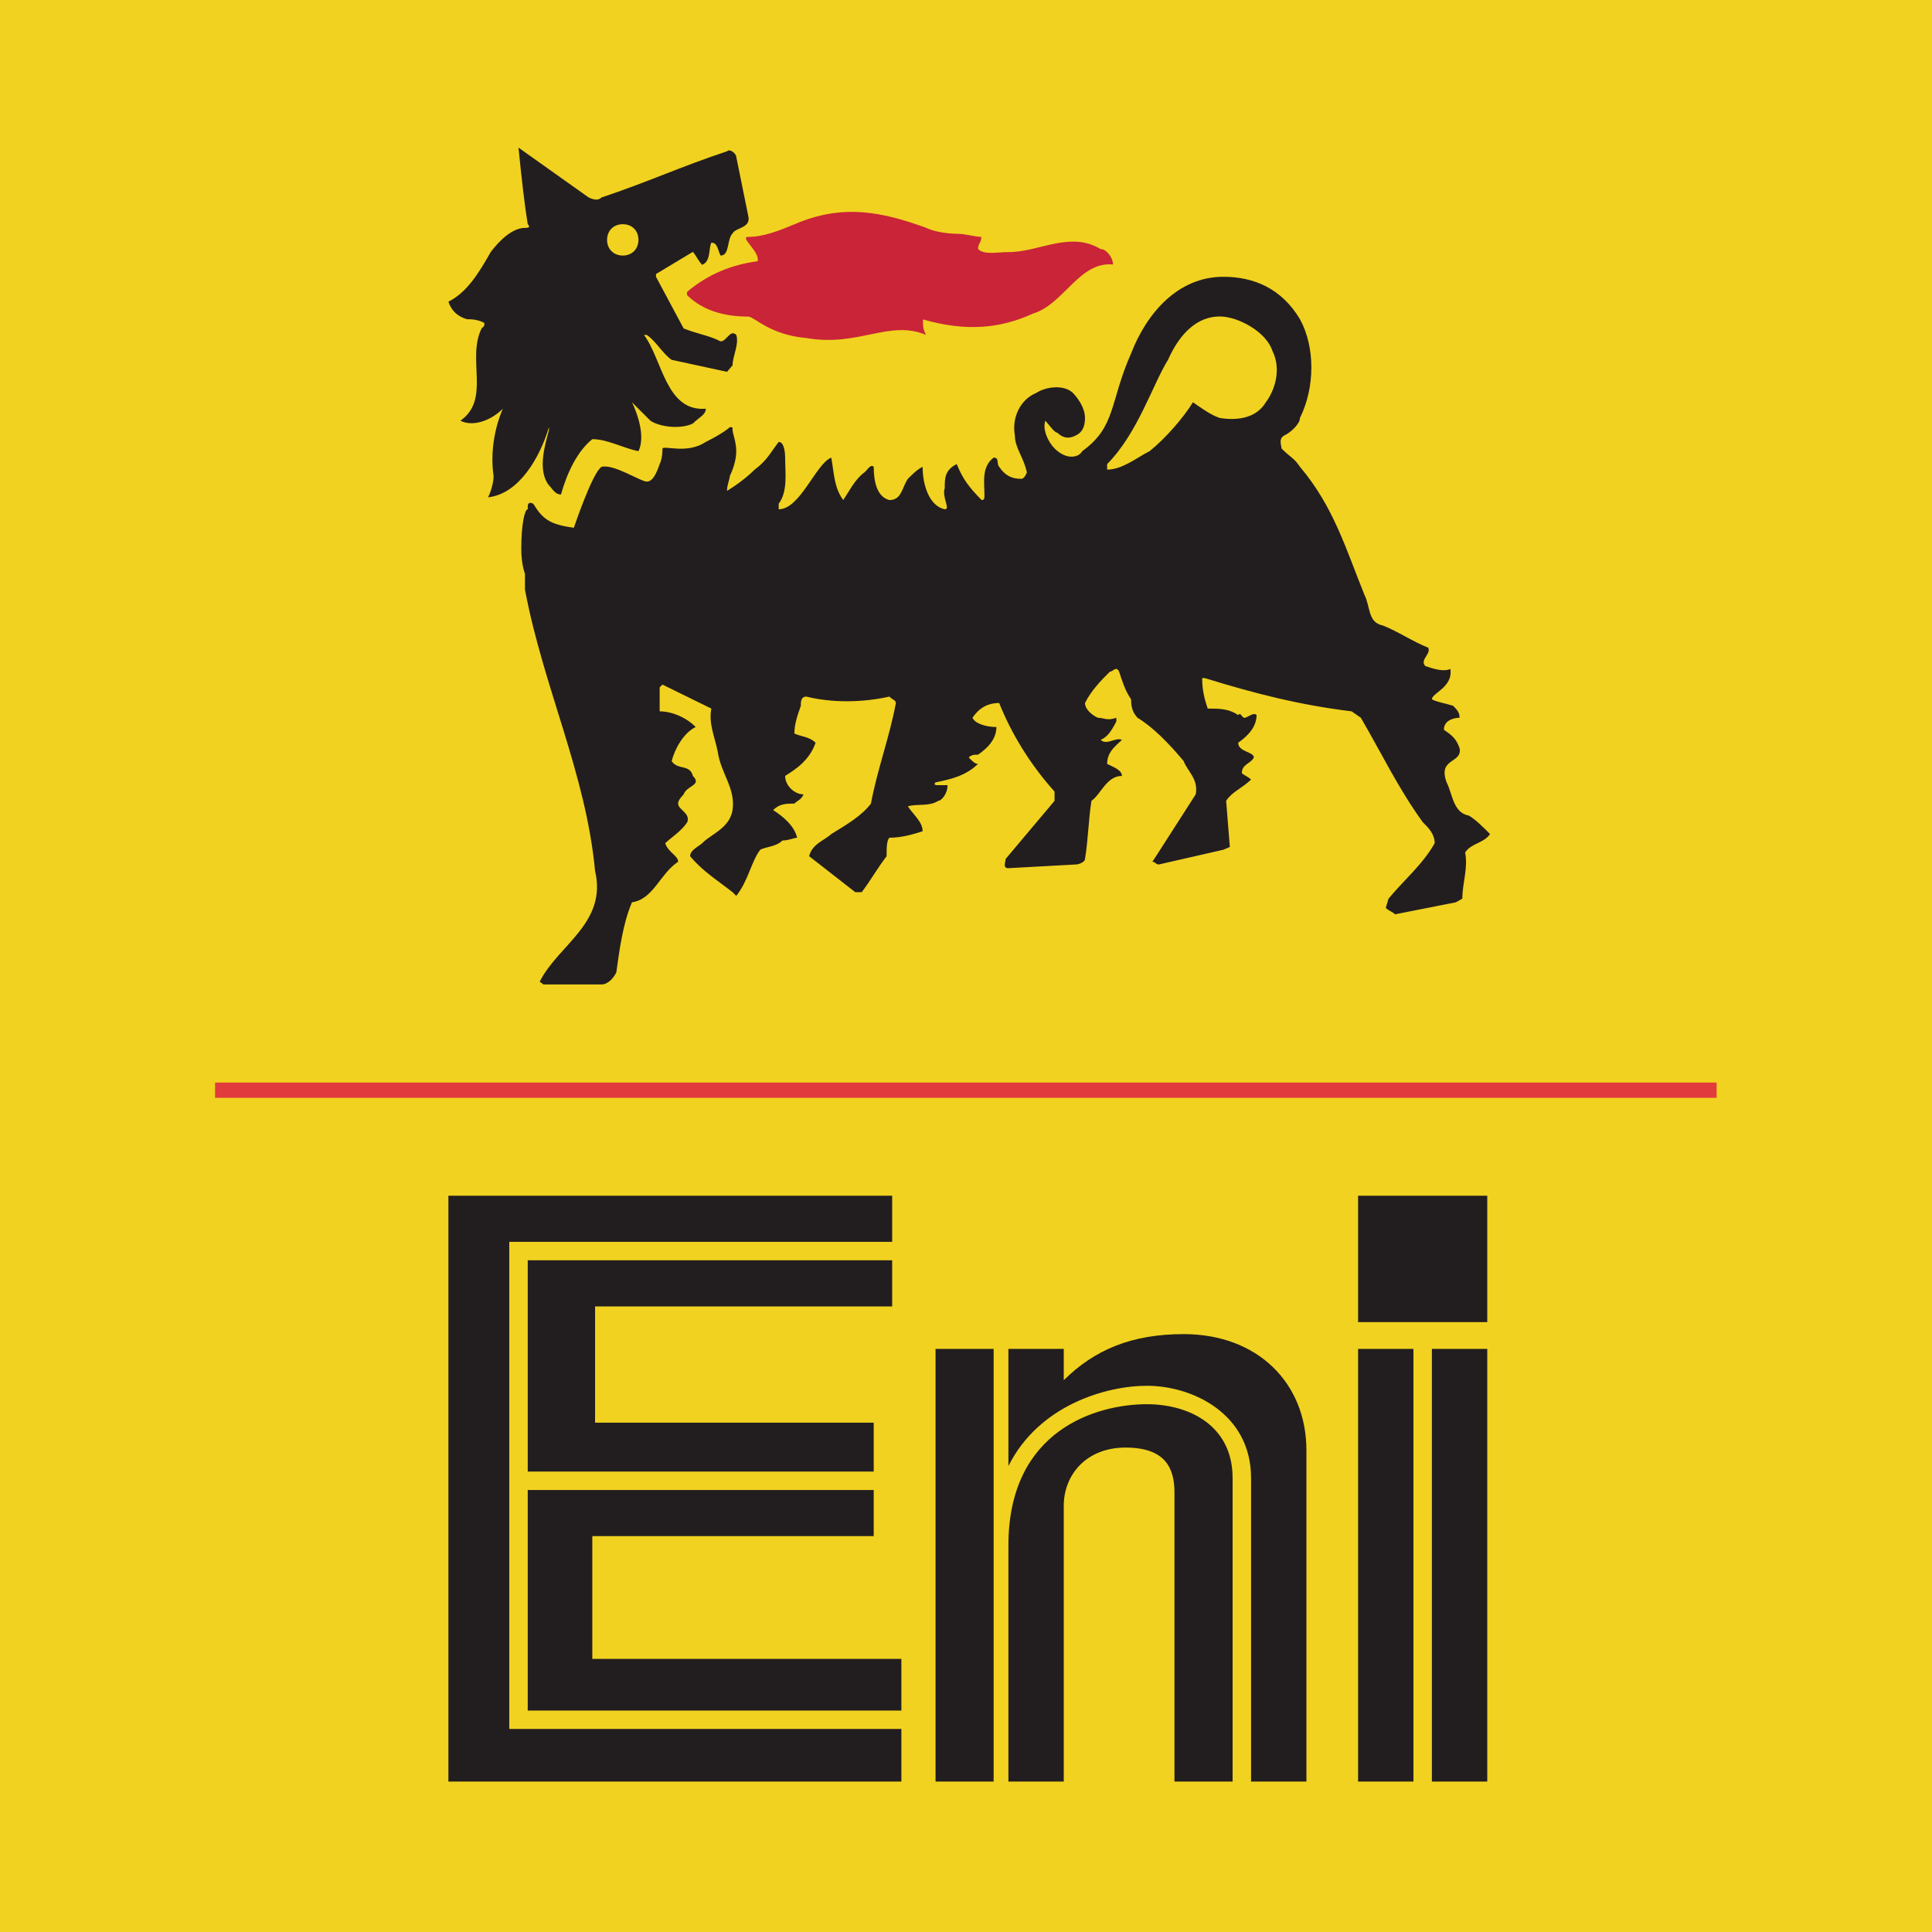
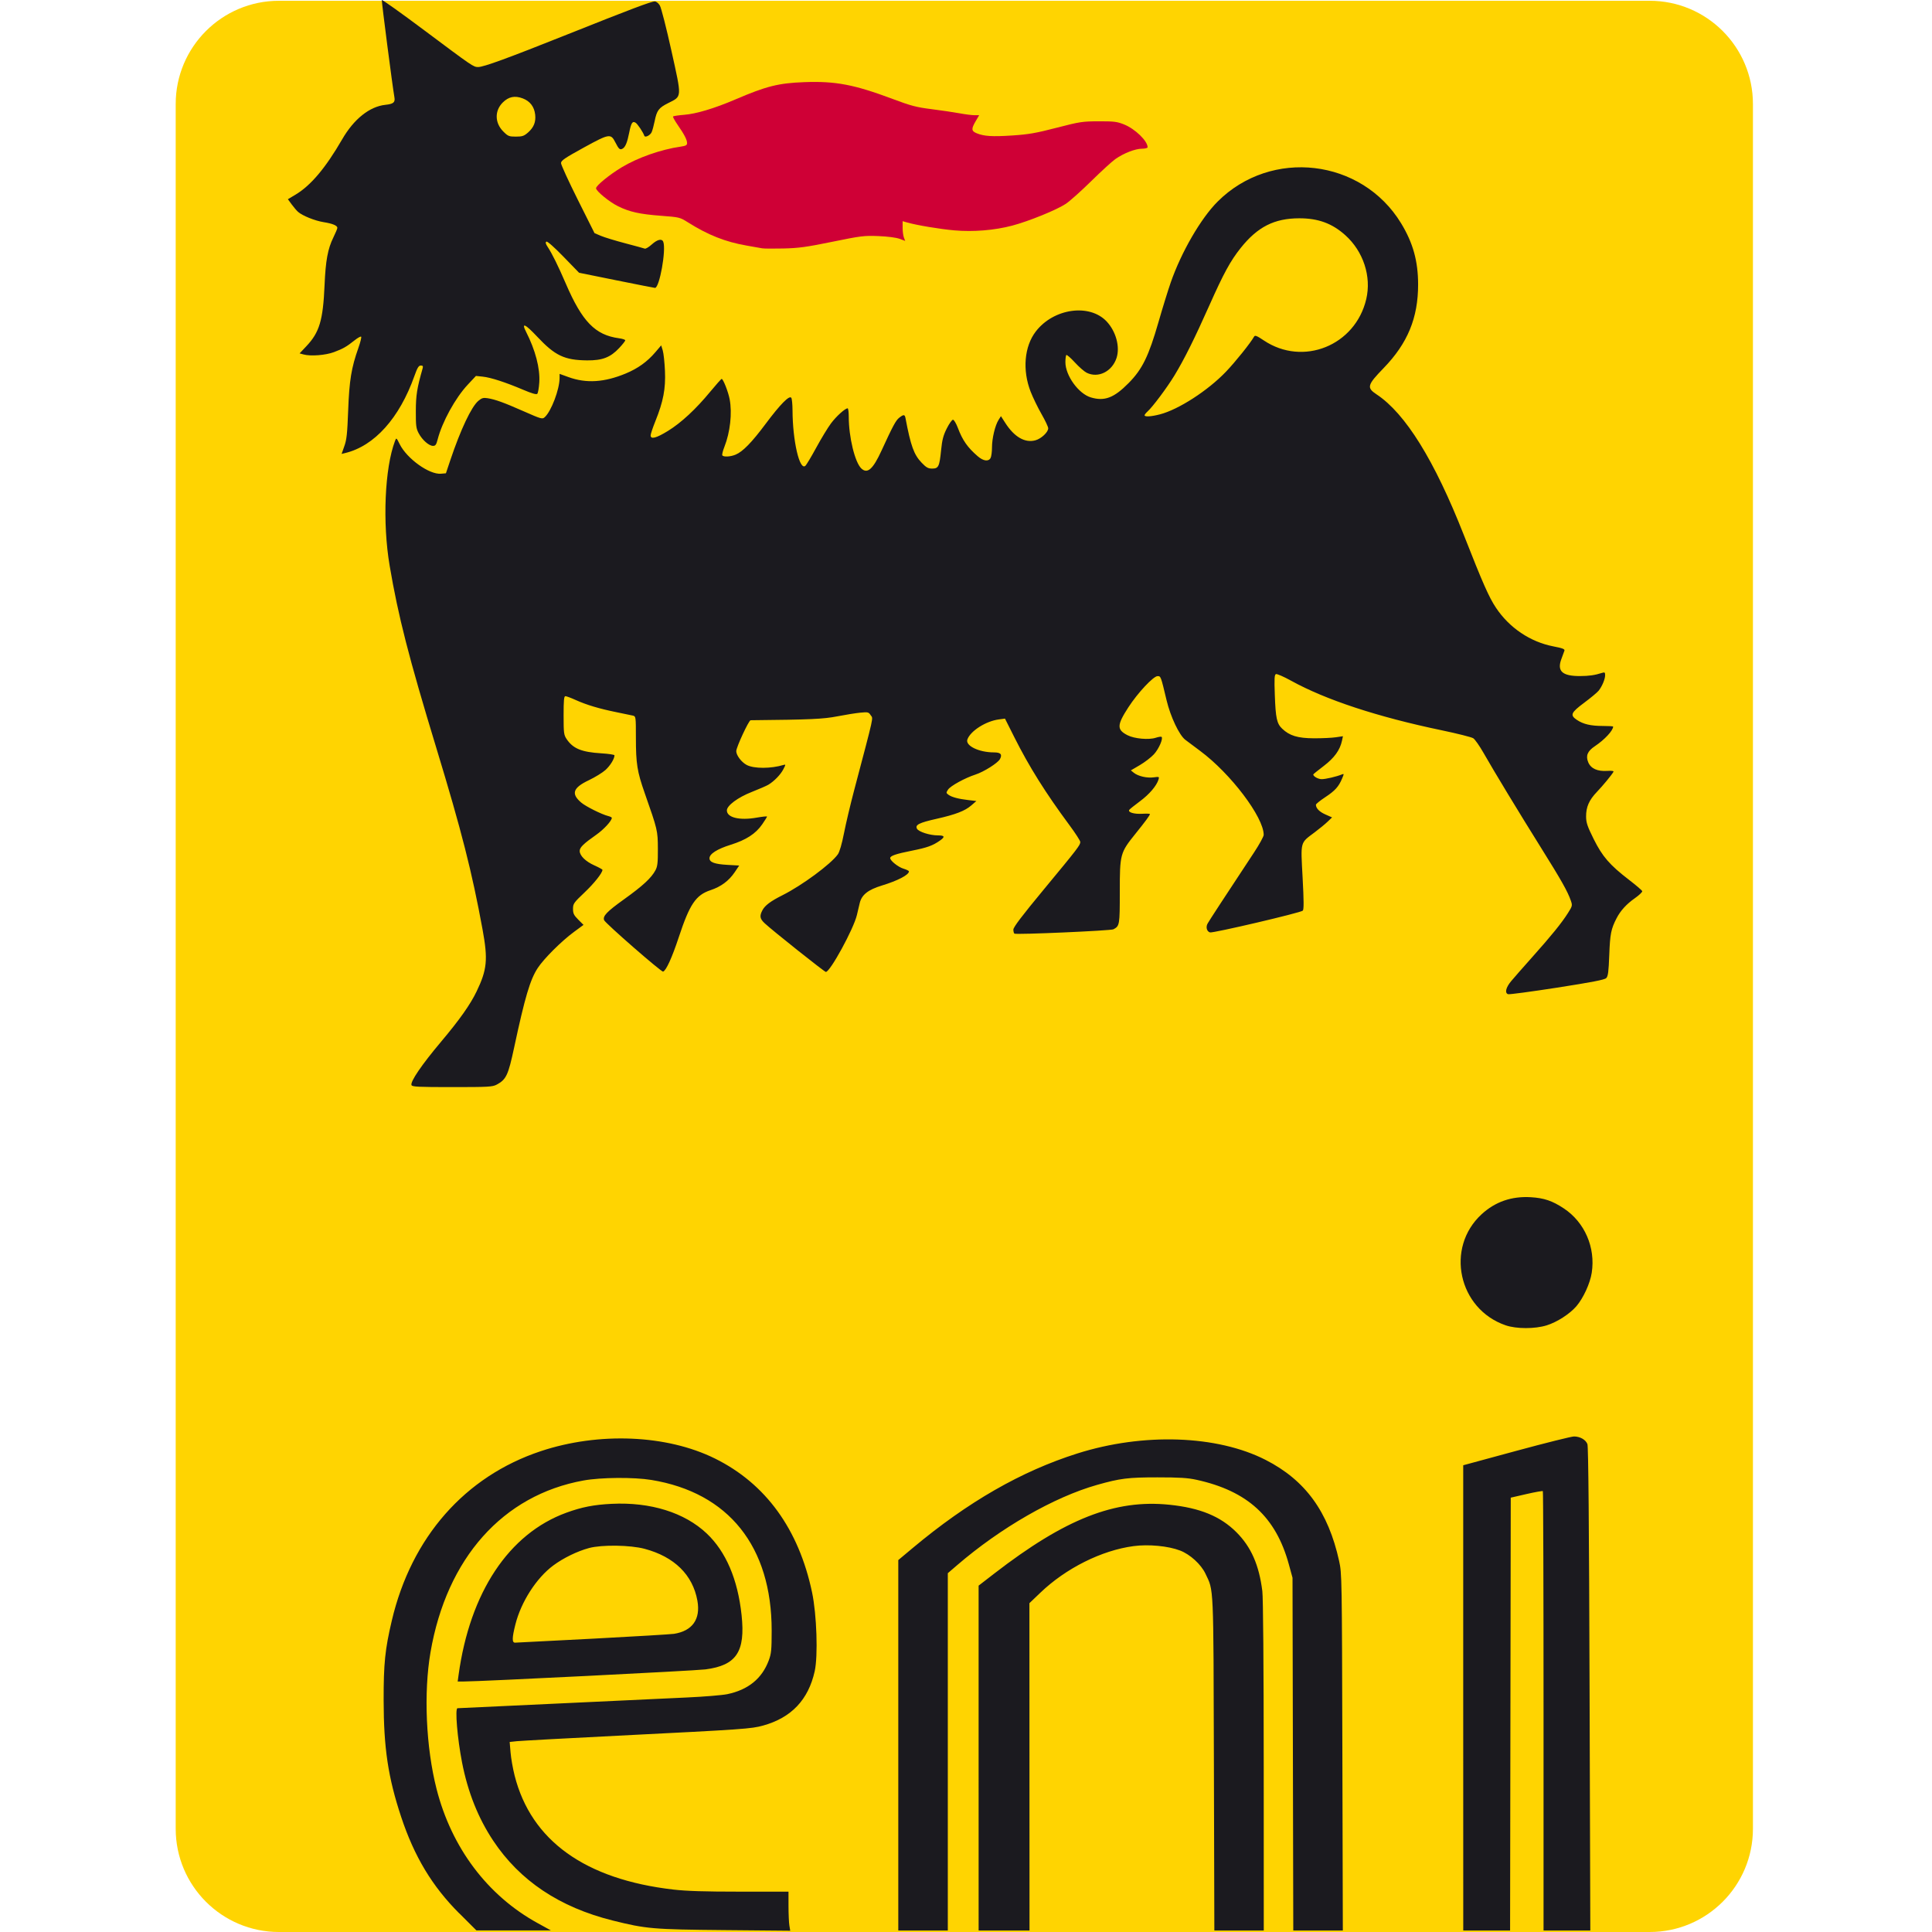
- <svg xmlns="http://www.w3.org/2000/svg" version="1.0" width="768" height="768" viewBox="0 0 65.439 65.439" id="svg2677">
-   <defs id="defs2679" />
-   <g transform="translate(-0.7091964,2.441786)" id="layer1">
-     <path d="M 0.709,63.013 L 66.148,63.013 L 66.148,-2.442 L 0.709,-2.442 L 0.709,63.013 z " style="fill:#f1d220;fill-opacity:1;fill-rule:nonzero;stroke:none" id="path4855" />
-     <path d="M 17.562,5 C 17.665,6.036 17.773,6.976 17.875,7.594 C 17.984,7.705 17.884,7.719 17.781,7.719 C 17.367,7.719 16.938,8.12 16.625,8.531 C 16.21,9.263 15.815,9.902 15.188,10.219 C 15.293,10.527 15.492,10.714 15.812,10.812 C 16.015,10.812 16.201,10.831 16.406,10.938 C 16.406,11.047 16.416,11.025 16.312,11.125 C 15.801,12.161 16.629,13.527 15.594,14.25 C 16.006,14.461 16.614,14.261 17.031,13.844 C 16.721,14.572 16.611,15.4 16.719,16.125 C 16.719,16.333 16.636,16.636 16.531,16.844 C 17.572,16.735 18.284,15.506 18.594,14.469 L 18.594,14.562 C 18.491,14.979 18.176,15.914 18.594,16.438 C 18.699,16.535 18.793,16.75 19,16.75 C 19.207,16.019 19.547,15.291 20.062,14.875 C 20.582,14.875 21.1,15.179 21.625,15.281 C 21.93,14.661 21.406,13.625 21.406,13.625 C 21.406,13.625 21.821,14.044 22.031,14.25 C 22.341,14.461 23.054,14.55 23.469,14.344 C 23.674,14.135 23.906,14.055 23.906,13.844 C 22.551,13.95 22.438,12.175 21.812,11.344 L 21.906,11.344 C 22.219,11.553 22.442,11.976 22.75,12.188 L 24.625,12.594 L 24.812,12.375 C 24.813,12.064 25.043,11.649 24.938,11.344 C 24.73,11.139 24.621,11.562 24.406,11.562 C 23.999,11.354 23.676,11.33 23.156,11.125 L 22.219,9.375 L 22.219,9.281 L 23.469,8.531 C 23.566,8.635 23.669,8.859 23.781,8.969 C 24.081,8.859 23.996,8.425 24.094,8.219 C 24.301,8.219 24.304,8.45 24.406,8.656 C 24.721,8.656 24.613,8.116 24.812,7.906 C 24.92,7.702 25.449,7.728 25.344,7.312 L 24.938,5.312 C 24.938,5.209 24.725,5.022 24.625,5.125 C 23.067,5.64 21.93,6.171 20.375,6.688 C 20.275,6.785 20.142,6.785 19.938,6.688 L 17.562,5 z M 21.094,7.594 C 21.406,7.594 21.625,7.81 21.625,8.125 C 21.625,8.434 21.406,8.656 21.094,8.656 C 20.786,8.656 20.562,8.434 20.562,8.125 C 20.563,7.81 20.786,7.594 21.094,7.594 z M 41.438,9.375 C 39.885,9.375 38.833,10.624 38.312,11.969 C 37.58,13.627 37.806,14.454 36.656,15.281 C 36.551,15.491 36.134,15.602 35.719,15.188 C 35.511,14.979 35.301,14.561 35.406,14.25 C 35.509,14.355 35.712,14.656 35.812,14.656 C 36.02,14.86 36.23,14.86 36.438,14.75 C 36.642,14.656 36.75,14.471 36.75,14.156 C 36.75,13.842 36.546,13.526 36.344,13.312 C 36.026,13.005 35.404,13.106 35.094,13.312 C 34.569,13.526 34.263,14.134 34.375,14.75 C 34.375,15.174 34.676,15.49 34.781,16 C 34.781,16 34.704,16.219 34.594,16.219 C 34.284,16.219 34.049,16.12 33.844,15.812 C 33.744,15.709 33.861,15.5 33.656,15.5 C 33.241,15.812 33.344,16.336 33.344,16.75 C 33.344,16.859 33.352,16.938 33.25,16.938 C 32.834,16.516 32.614,16.236 32.406,15.719 C 31.99,15.924 32,16.223 32,16.531 C 31.895,16.846 32.206,17.25 32,17.25 C 31.48,17.139 31.25,16.438 31.25,15.812 C 31.04,15.914 30.86,16.113 30.75,16.219 C 30.545,16.527 30.54,16.938 30.125,16.938 C 29.71,16.831 29.594,16.328 29.594,15.812 C 29.486,15.709 29.391,15.904 29.281,16 C 28.971,16.216 28.773,16.624 28.562,16.938 C 28.247,16.516 28.251,16.01 28.156,15.5 C 27.631,15.709 27.105,17.25 26.375,17.25 L 26.375,17.062 C 26.69,16.648 26.594,16.01 26.594,15.5 C 26.594,15.395 26.578,14.969 26.375,14.969 C 26.058,15.385 25.977,15.595 25.562,15.906 C 25.15,16.32 24.625,16.625 24.625,16.625 C 24.625,16.42 24.719,16.231 24.719,16.125 C 24.819,15.919 24.938,15.594 24.938,15.281 C 24.938,14.97 24.812,14.67 24.812,14.562 C 24.813,14.463 24.819,14.469 24.719,14.469 C 24.719,14.469 24.526,14.66 23.906,14.969 C 23.276,15.385 22.54,15.088 22.438,15.188 C 22.438,15.188 22.449,15.51 22.344,15.719 C 22.239,16.02 22.116,16.312 21.906,16.312 C 21.699,16.312 20.793,15.709 20.375,15.812 C 20.062,16.01 19.438,17.875 19.438,17.875 C 18.61,17.765 18.38,17.576 18.062,17.062 C 17.858,16.961 17.875,17.139 17.875,17.25 C 17.772,17.25 17.656,17.762 17.656,18.594 C 17.656,18.802 17.676,19.13 17.781,19.438 L 17.781,19.969 C 18.406,23.292 19.844,26.183 20.156,29.5 C 20.571,31.266 18.904,32.006 18.281,33.25 L 18.406,33.344 L 20.375,33.344 C 20.582,33.344 20.773,33.145 20.875,32.938 C 20.978,32.209 21.094,31.281 21.406,30.562 C 22.134,30.456 22.346,29.602 22.969,29.188 C 22.969,28.982 22.639,28.879 22.531,28.562 C 22.736,28.361 23.076,28.16 23.281,27.844 C 23.386,27.535 22.969,27.425 22.969,27.219 C 22.969,27.114 23.056,27.014 23.156,26.906 C 23.261,26.6 23.786,26.606 23.469,26.281 C 23.364,25.876 22.96,26.093 22.75,25.781 C 22.855,25.367 23.15,24.828 23.562,24.625 C 23.255,24.305 22.756,24.094 22.344,24.094 L 22.344,23.281 L 22.438,23.188 C 23.06,23.495 23.476,23.695 24.094,24 C 23.996,24.52 24.21,24.944 24.312,25.469 C 24.415,26.191 24.92,26.701 24.812,27.438 C 24.713,28.055 24.081,28.251 23.781,28.562 C 23.669,28.67 23.375,28.79 23.375,29 C 23.798,29.511 24.295,29.812 24.812,30.219 L 24.938,30.344 C 25.35,29.827 25.438,29.196 25.75,28.781 C 25.955,28.676 26.295,28.679 26.5,28.469 C 26.712,28.469 26.9,28.375 27,28.375 C 26.9,27.953 26.5,27.64 26.188,27.438 C 26.398,27.231 26.591,27.219 26.906,27.219 C 27.006,27.114 27.116,27.114 27.219,26.906 C 26.904,26.906 26.594,26.606 26.594,26.281 C 26.909,26.079 27.415,25.776 27.625,25.156 C 27.415,24.948 27.119,24.95 26.906,24.844 C 26.906,24.535 27.012,24.227 27.125,23.906 C 27.125,23.811 27.113,23.594 27.312,23.594 C 28.152,23.805 29.19,23.805 30.125,23.594 C 30.227,23.705 30.344,23.712 30.344,23.812 C 30.134,24.953 29.712,26.073 29.5,27.219 C 29.193,27.627 28.669,27.938 28.156,28.25 C 27.939,28.459 27.509,28.578 27.406,29 L 28.969,30.219 L 29.188,30.219 C 29.495,29.812 29.719,29.406 30.031,29 C 30.031,28.79 30.023,28.474 30.125,28.375 C 30.54,28.375 30.938,28.256 31.25,28.156 C 31.25,27.84 30.96,27.624 30.75,27.312 C 31.062,27.215 31.464,27.328 31.781,27.125 C 31.879,27.125 32.094,26.9 32.094,26.594 L 31.781,26.594 C 31.781,26.594 31.579,26.608 31.688,26.5 C 32.206,26.394 32.71,26.28 33.125,25.875 C 33.02,25.875 32.914,25.761 32.812,25.656 C 32.914,25.555 33.02,25.562 33.125,25.562 C 33.435,25.355 33.75,25.043 33.75,24.625 C 33.432,24.625 33.04,24.526 32.938,24.312 C 33.145,24.006 33.426,23.812 33.844,23.812 C 34.256,24.846 34.886,25.884 35.719,26.812 L 35.719,27.125 L 34.062,29.094 C 34.062,29.201 33.951,29.406 34.156,29.406 L 36.438,29.281 C 36.538,29.281 36.75,29.201 36.75,29.094 C 36.855,28.471 36.869,27.742 36.969,27.125 C 37.279,26.918 37.48,26.281 38,26.281 C 38,26.079 37.71,25.98 37.5,25.875 C 37.5,25.462 37.797,25.258 38,25.062 C 37.798,24.954 37.494,25.258 37.281,25.062 C 37.494,24.954 37.597,24.848 37.812,24.438 L 37.812,24.312 C 37.495,24.425 37.39,24.312 37.188,24.312 C 36.975,24.218 36.75,24.017 36.75,23.812 C 36.955,23.4 37.279,23.06 37.594,22.75 C 37.701,22.75 37.809,22.541 37.906,22.75 C 38.011,23.06 38.097,23.375 38.312,23.688 C 38.312,23.883 38.334,24.109 38.531,24.312 C 39.054,24.633 39.576,25.161 40.094,25.781 C 40.196,26.093 40.605,26.386 40.5,26.906 L 39.156,29 L 39.031,29.188 C 39.134,29.187 39.142,29.281 39.25,29.281 L 41.438,28.781 L 41.656,28.688 L 41.531,27.125 C 41.739,26.81 42.057,26.709 42.375,26.406 C 42.26,26.295 42.17,26.282 42.062,26.188 C 42.062,25.878 42.369,25.87 42.469,25.656 C 42.469,25.457 41.938,25.473 41.938,25.156 C 42.242,24.948 42.562,24.634 42.562,24.219 C 42.458,24.11 42.251,24.312 42.156,24.312 C 42.049,24.312 42.04,24.11 41.938,24.219 C 41.627,24.008 41.321,24 40.906,24 C 40.804,23.695 40.719,23.39 40.719,22.969 L 40.812,22.969 C 42.475,23.484 44.023,23.881 45.781,24.094 L 46.094,24.312 C 46.822,25.564 47.359,26.696 48.188,27.844 C 48.393,28.05 48.594,28.251 48.594,28.562 C 48.184,29.286 47.549,29.812 47.031,30.438 L 46.938,30.75 C 47.039,30.858 47.151,30.869 47.25,30.969 L 49.312,30.562 L 49.531,30.438 C 49.531,29.914 49.733,29.387 49.625,28.875 C 49.828,28.559 50.264,28.561 50.469,28.25 C 50.264,28.04 49.947,27.729 49.75,27.625 C 49.22,27.525 49.205,26.914 49,26.5 C 48.685,25.664 49.54,25.866 49.438,25.344 C 49.328,25.037 49.211,24.924 48.906,24.719 C 48.906,24.407 49.225,24.312 49.438,24.312 C 49.438,24.109 49.321,24.016 49.219,23.906 C 48.914,23.811 48.703,23.788 48.5,23.688 C 48.5,23.469 49.222,23.282 49.125,22.656 C 48.918,22.761 48.583,22.666 48.281,22.562 C 48.07,22.356 48.483,22.152 48.375,21.938 C 47.858,21.734 47.365,21.395 46.844,21.188 C 46.324,21.084 46.424,20.57 46.219,20.156 C 45.588,18.599 45.171,17.157 44.031,15.812 C 43.824,15.5 43.711,15.5 43.406,15.188 C 43.406,15.088 43.295,14.86 43.5,14.75 C 43.708,14.656 44.031,14.365 44.031,14.156 C 44.546,13.117 44.546,11.75 44.031,10.812 C 43.411,9.776 42.477,9.375 41.438,9.375 z M 41.312,10.719 C 41.938,10.719 42.886,11.24 43.094,11.875 C 43.409,12.496 43.188,13.211 42.875,13.625 C 42.565,14.148 41.938,14.26 41.312,14.156 C 41.005,14.054 40.711,13.834 40.406,13.625 C 40.086,14.148 39.462,14.865 38.938,15.281 C 38.517,15.491 38.02,15.906 37.5,15.906 L 37.5,15.719 C 38.533,14.68 39.045,13.018 39.562,12.188 C 39.98,11.246 40.585,10.719 41.312,10.719 z M 15.188,40.5 L 15.188,60.344 L 30.531,60.344 L 30.531,58.562 L 17.25,58.562 L 17.25,42.062 L 30.219,42.062 L 30.219,40.5 L 15.188,40.5 z M 46,40.5 L 46,44.781 L 50.375,44.781 L 50.375,40.5 L 46,40.5 z M 17.875,42.688 L 17.875,49.844 L 29.594,49.844 L 29.594,48.188 L 20.156,48.188 L 20.156,44.25 L 30.219,44.25 L 30.219,42.688 L 17.875,42.688 z M 40.094,45.188 C 38.339,45.187 37.074,45.714 36.031,46.75 L 36.031,45.688 L 34.156,45.688 L 34.156,49.656 C 35.194,47.58 37.489,46.938 38.844,46.938 C 40.399,46.938 42.375,47.886 42.375,50.062 L 42.375,60.344 L 44.25,60.344 L 44.25,49.125 C 44.25,46.839 42.591,45.188 40.094,45.188 z M 31.688,45.688 L 31.688,60.344 L 33.656,60.344 L 33.656,45.688 L 31.688,45.688 z M 46,45.688 L 46,60.344 L 47.875,60.344 L 47.875,45.688 L 46,45.688 z M 48.5,45.688 L 48.5,60.344 L 50.375,60.344 L 50.375,45.688 L 48.5,45.688 z M 38.844,47.562 C 37.181,47.562 34.156,48.404 34.156,52.344 L 34.156,60.344 L 36.031,60.344 L 36.031,51 C 36.031,49.969 36.778,49.031 38.125,49.031 C 39.482,49.031 39.781,49.737 39.781,50.562 L 39.781,60.344 L 41.75,60.344 L 41.75,50.062 C 41.75,48.297 40.294,47.562 38.844,47.562 z M 17.875,50.469 L 17.875,57.938 L 30.531,57.938 L 30.531,56.188 L 20.062,56.188 L 20.062,52.031 L 29.594,52.031 L 29.594,50.469 L 17.875,50.469 z " transform="translate(0.7091964,-2.441786)" style="fill:#221e1f;fill-opacity:1;fill-rule:nonzero;stroke:none" id="path4857" />
-     <path d="M 7.994,34.743 L 58.853,34.743 L 58.853,34.226 L 7.994,34.226 L 7.994,34.743 z " style="fill:#e13b3e;fill-opacity:1;fill-rule:nonzero;stroke:none" id="path4861" />
-     <path d="M 38.409,6.517 C 38.409,6.301 38.199,5.994 37.987,5.994 C 36.954,5.371 35.912,6.097 34.874,6.097 C 34.467,6.097 34.049,6.201 33.839,5.994 C 33.839,5.788 33.947,5.788 33.947,5.582 C 33.734,5.582 33.424,5.476 33.114,5.476 C 33.114,5.476 32.495,5.476 32.073,5.272 C 30.623,4.749 29.273,4.436 27.61,5.159 C 27.095,5.371 26.575,5.582 26.05,5.582 C 25.743,5.582 26.468,6.097 26.368,6.407 C 25.53,6.517 24.708,6.827 23.978,7.447 L 23.978,7.553 C 24.505,8.072 25.228,8.281 26.05,8.281 C 26.258,8.281 26.775,8.901 28.025,9.008 C 29.788,9.317 30.828,8.378 32.073,8.901 C 31.97,8.696 31.97,8.596 31.97,8.378 C 33.424,8.792 34.567,8.696 35.704,8.177 C 36.742,7.866 37.262,6.407 38.409,6.517" style="fill:#ca2438;fill-opacity:1;fill-rule:evenodd;stroke:none" id="path4877" />
+ <svg xmlns="http://www.w3.org/2000/svg" width="122.189mm" height="122.189mm" viewBox="0 0 122.189 122.189" version="1.1" id="svg8">
+   <defs id="defs2" />
+   <g id="layer1" transform="translate(183.1616,-109.2327)">
+     <g id="g4526" transform="translate(11.1125)">
+       <rect ry="6.53" y="109.282" x="-183.162" height="122.14" width="99.752" id="rect4515" style="opacity:1;fill:#ffd401;fill-opacity:1;stroke-width:0.327" />
+       <path id="path4513" d="m -146.079,124.936 c -0.116,-0.021 -0.55,-0.098 -0.964,-0.17 -1.364,-0.238 -2.442,-0.665 -3.731,-1.476 -0.501,-0.315 -0.536,-0.324 -1.697,-0.411 -1.34,-0.101 -1.976,-0.241 -2.709,-0.6 -0.548,-0.268 -1.397,-0.962 -1.397,-1.141 0,-0.165 0.855,-0.863 1.624,-1.325 1.026,-0.617 2.482,-1.127 3.731,-1.307 0.321,-0.046 0.402,-0.091 0.402,-0.222 0,-0.207 -0.178,-0.553 -0.595,-1.153 -0.18,-0.26 -0.312,-0.498 -0.293,-0.529 0.019,-0.031 0.336,-0.08 0.703,-0.108 0.761,-0.059 1.916,-0.405 3.232,-0.969 1.974,-0.846 2.732,-1.036 4.372,-1.097 1.971,-0.073 3.151,0.152 5.587,1.065 1.157,0.434 1.497,0.523 2.445,0.642 0.605,0.076 1.4,0.194 1.766,0.261 0.366,0.068 0.798,0.123 0.961,0.123 h 0.295 l -0.22,0.375 c -0.287,0.49 -0.277,0.626 0.056,0.764 0.465,0.194 0.987,0.227 2.265,0.143 1.025,-0.068 1.486,-0.148 2.794,-0.487 1.472,-0.381 1.633,-0.406 2.667,-0.409 0.966,-0.003 1.162,0.021 1.602,0.198 0.7,0.281 1.489,1.046 1.489,1.444 0,0.049 -0.162,0.09 -0.36,0.091 -0.425,0.002 -1.145,0.282 -1.674,0.651 -0.208,0.145 -0.897,0.774 -1.53,1.397 -0.633,0.623 -1.358,1.271 -1.612,1.44 -0.577,0.383 -2.338,1.099 -3.387,1.376 -1.118,0.296 -2.457,0.406 -3.66,0.3 -0.92,-0.081 -2.385,-0.326 -2.996,-0.502 l -0.275,-0.079 v 0.412 c 0,0.227 0.036,0.507 0.081,0.624 l 0.081,0.212 -0.356,-0.133 c -0.213,-0.079 -0.747,-0.148 -1.329,-0.172 -0.91,-0.037 -1.101,-0.013 -2.921,0.359 -1.638,0.335 -2.129,0.403 -3.09,0.425 -0.629,0.015 -1.238,0.01 -1.355,-0.011 z" style="fill:#cf0036;fill-opacity:1;stroke-width:0.085" />
+       <path id="path4496" d="m -165.225,230.247 c -1.713,-1.711 -2.848,-3.597 -3.682,-6.117 -0.822,-2.484 -1.1,-4.338 -1.104,-7.366 -0.003,-2.33 0.088,-3.214 0.517,-5.038 1.241,-5.271 4.621,-9.116 9.417,-10.713 3.676,-1.224 7.972,-1.043 11.019,0.463 3.211,1.587 5.301,4.468 6.143,8.466 0.296,1.406 0.383,4.014 0.166,4.989 -0.402,1.806 -1.48,2.941 -3.264,3.435 -0.748,0.207 -1.197,0.239 -9.188,0.641 -3.26,0.164 -6.132,0.321 -6.383,0.347 l -0.456,0.049 0.056,0.665 c 0.03,0.366 0.146,1.022 0.256,1.457 1.044,4.117 4.456,6.567 10.041,7.213 0.832,0.096 1.977,0.132 4.212,0.132 h 3.069 l 9.3e-4,0.91 c 5.1e-4,0.501 0.025,1.056 0.055,1.235 l 0.054,0.325 -4.14,-0.038 c -4.55,-0.042 -4.976,-0.078 -7.106,-0.611 -3.347,-0.836 -5.855,-2.513 -7.534,-5.036 -0.955,-1.434 -1.609,-3.076 -1.976,-4.957 -0.296,-1.518 -0.456,-3.429 -0.287,-3.429 0.035,-8e-5 2.864,-0.132 6.287,-0.294 3.423,-0.161 7.118,-0.335 8.213,-0.385 1.094,-0.05 2.247,-0.145 2.561,-0.21 1.321,-0.274 2.195,-0.985 2.623,-2.132 0.162,-0.433 0.184,-0.665 0.185,-1.891 0.002,-5.317 -2.721,-8.725 -7.612,-9.526 -1.104,-0.181 -3.184,-0.165 -4.282,0.034 -5.108,0.922 -8.661,4.911 -9.684,10.871 -0.439,2.558 -0.286,6.012 0.384,8.638 0.949,3.722 3.221,6.741 6.384,8.481 l 0.849,0.467 h -2.356 -2.356 l -1.08,-1.079 z m 27.763,-10.634 v -11.714 l 0.91,-0.761 c 3.493,-2.922 6.866,-4.858 10.418,-5.982 4.172,-1.32 8.83,-1.16 11.902,0.407 2.516,1.284 3.964,3.275 4.65,6.393 0.175,0.794 0.178,1 0.206,12.089 l 0.029,11.282 h -1.567 -1.567 l -0.024,-11.155 -0.024,-11.155 -0.232,-0.847 c -0.822,-3.002 -2.611,-4.64 -5.838,-5.348 -0.555,-0.122 -1.074,-0.154 -2.48,-0.154 -1.848,0 -2.349,0.063 -3.81,0.476 -2.721,0.77 -6.099,2.709 -8.86,5.085 l -0.581,0.5 v 11.299 11.299 h -1.566 -1.566 z m 5.08,0.808 v -10.905 l 0.98,-0.757 c 4.499,-3.477 7.646,-4.714 11.089,-4.359 1.932,0.199 3.228,0.731 4.233,1.735 0.934,0.934 1.434,2.07 1.642,3.729 0.052,0.418 0.086,4.656 0.088,11.07 l 0.003,10.393 h -1.563 -1.563 l -0.028,-10.52 c -0.031,-11.538 -0.004,-10.928 -0.533,-12.045 -0.281,-0.593 -0.972,-1.224 -1.608,-1.467 -0.753,-0.288 -1.985,-0.405 -2.937,-0.279 -2.021,0.268 -4.278,1.396 -5.9,2.949 l -0.69,0.66 0.003,10.351 0.003,10.351 h -1.609 -1.609 z m 30.649,-3.806 v -14.712 l 3.365,-0.913 c 1.851,-0.502 3.491,-0.911 3.645,-0.909 0.389,0.005 0.739,0.206 0.845,0.486 0.061,0.162 0.104,5.065 0.136,15.498 l 0.047,15.261 h -1.479 -1.479 v -13.871 c 0,-7.629 -0.02,-13.891 -0.044,-13.915 -0.024,-0.024 -0.491,0.058 -1.037,0.184 l -0.993,0.228 -0.021,13.688 -0.021,13.688 h -1.481 -1.481 z m -63.54,-1.439 c 0.716,-5.232 3.179,-8.945 6.816,-10.272 0.979,-0.357 1.745,-0.507 2.876,-0.562 2.451,-0.119 4.6,0.551 5.999,1.871 1.218,1.149 1.968,2.902 2.209,5.164 0.248,2.32 -0.324,3.181 -2.284,3.436 -0.636,0.083 -14.252,0.765 -15.27,0.765 h -0.401 z m 8.507,-2.306 c 2.631,-0.139 4.936,-0.277 5.122,-0.306 1.162,-0.184 1.687,-0.928 1.477,-2.094 -0.294,-1.637 -1.459,-2.781 -3.34,-3.283 -0.91,-0.242 -2.703,-0.267 -3.514,-0.049 -0.742,0.2 -1.625,0.63 -2.26,1.102 -1.07,0.794 -2.037,2.3 -2.398,3.733 -0.214,0.849 -0.219,1.151 -0.02,1.15 0.082,0 2.301,-0.114 4.932,-0.253 z m 57.714,-19.819 c -2.992,-1.029 -3.829,-4.901 -1.518,-7.023 0.861,-0.791 1.897,-1.15 3.109,-1.078 0.84,0.05 1.363,0.227 2.088,0.707 1.322,0.875 2.015,2.47 1.768,4.072 -0.103,0.669 -0.531,1.603 -0.97,2.115 -0.419,0.489 -1.228,1.009 -1.884,1.212 -0.749,0.231 -1.912,0.229 -2.593,-0.005 z m -69.198,-15.19 c -0.084,-0.219 0.643,-1.286 1.878,-2.753 1.172,-1.393 1.838,-2.337 2.242,-3.175 0.662,-1.375 0.724,-2.014 0.376,-3.91 -0.669,-3.649 -1.33,-6.244 -2.916,-11.457 -1.755,-5.767 -2.418,-8.356 -2.961,-11.557 -0.461,-2.718 -0.312,-6.175 0.339,-7.888 0.084,-0.22 0.086,-0.218 0.297,0.204 0.459,0.92 1.871,1.932 2.609,1.868 l 0.314,-0.027 0.284,-0.847 c 0.643,-1.915 1.33,-3.367 1.767,-3.734 0.216,-0.182 0.315,-0.21 0.583,-0.168 0.492,0.079 1.018,0.269 2.292,0.831 1.108,0.488 1.173,0.507 1.324,0.369 0.411,-0.372 0.935,-1.754 0.939,-2.474 l 0.001,-0.265 0.559,0.203 c 1.126,0.409 2.271,0.337 3.626,-0.227 0.767,-0.319 1.356,-0.743 1.868,-1.342 l 0.372,-0.436 0.098,0.319 c 0.054,0.176 0.117,0.757 0.14,1.293 0.05,1.13 -0.104,1.938 -0.607,3.185 -0.165,0.408 -0.299,0.812 -0.299,0.896 0,0.266 0.352,0.175 1.098,-0.284 0.835,-0.514 1.769,-1.381 2.682,-2.491 0.361,-0.438 0.682,-0.797 0.713,-0.797 0.095,0 0.415,0.814 0.504,1.281 0.168,0.884 0.034,2.09 -0.334,3.022 -0.098,0.248 -0.156,0.486 -0.13,0.529 0.072,0.117 0.513,0.095 0.84,-0.042 0.457,-0.191 1.019,-0.767 1.905,-1.954 0.926,-1.24 1.503,-1.824 1.62,-1.639 0.04,0.063 0.074,0.42 0.076,0.792 0.008,1.924 0.443,3.814 0.808,3.511 0.066,-0.054 0.377,-0.572 0.691,-1.151 0.315,-0.578 0.735,-1.27 0.934,-1.537 0.335,-0.449 0.891,-0.951 1.053,-0.951 0.038,0 0.07,0.238 0.07,0.529 0.001,1.292 0.391,2.893 0.797,3.275 0.384,0.361 0.735,0.049 1.279,-1.138 0.71,-1.546 0.902,-1.905 1.112,-2.069 0.281,-0.221 0.355,-0.218 0.4,0.017 0.333,1.762 0.533,2.315 1.02,2.823 0.294,0.307 0.412,0.373 0.665,0.373 0.402,0 0.463,-0.124 0.567,-1.159 0.067,-0.664 0.139,-0.941 0.361,-1.381 0.152,-0.303 0.328,-0.55 0.391,-0.55 0.062,0 0.2,0.229 0.305,0.508 0.298,0.792 0.614,1.244 1.256,1.799 0.36,0.311 0.687,0.356 0.818,0.111 0.048,-0.09 0.088,-0.387 0.088,-0.66 0,-0.575 0.195,-1.396 0.414,-1.742 l 0.152,-0.241 0.273,0.425 c 0.574,0.895 1.249,1.284 1.91,1.101 0.368,-0.102 0.807,-0.514 0.807,-0.76 0,-0.088 -0.191,-0.493 -0.425,-0.901 -0.234,-0.408 -0.544,-1.047 -0.689,-1.419 -0.528,-1.36 -0.399,-2.855 0.329,-3.803 1.123,-1.463 3.401,-1.784 4.482,-0.631 0.591,0.63 0.855,1.609 0.623,2.311 -0.284,0.859 -1.163,1.292 -1.89,0.93 -0.149,-0.074 -0.486,-0.369 -0.749,-0.656 -0.263,-0.287 -0.504,-0.496 -0.536,-0.465 -0.032,0.031 -0.058,0.235 -0.058,0.454 0,0.844 0.83,1.994 1.606,2.227 0.868,0.26 1.467,0.033 2.396,-0.91 0.865,-0.877 1.264,-1.695 1.887,-3.859 0.254,-0.885 0.602,-2.009 0.772,-2.498 0.669,-1.922 1.904,-4.054 2.962,-5.112 3.395,-3.395 9.122,-2.72 11.608,1.367 0.755,1.241 1.075,2.393 1.076,3.872 10e-4,2.114 -0.661,3.719 -2.186,5.292 -1.034,1.067 -1.079,1.235 -0.441,1.657 1.827,1.209 3.658,4.162 5.522,8.903 1.202,3.057 1.584,3.923 2.026,4.587 0.846,1.273 2.172,2.166 3.633,2.448 0.582,0.112 0.732,0.17 0.7,0.27 -0.022,0.07 -0.107,0.3 -0.187,0.511 -0.298,0.781 0.042,1.1 1.17,1.096 0.576,-0.002 0.938,-0.054 1.4,-0.202 0.162,-0.052 0.191,-0.03 0.191,0.146 0,0.248 -0.189,0.702 -0.407,0.978 -0.087,0.11 -0.498,0.453 -0.913,0.762 -0.849,0.633 -0.915,0.786 -0.467,1.088 0.404,0.272 0.877,0.383 1.638,0.384 0.361,6e-4 0.656,0.017 0.656,0.036 0,0.252 -0.543,0.836 -1.156,1.244 -0.469,0.312 -0.59,0.607 -0.419,1.018 0.165,0.396 0.58,0.584 1.2,0.544 0.279,-0.018 0.426,0.003 0.396,0.057 -0.112,0.2 -0.672,0.879 -1.047,1.27 -0.497,0.519 -0.69,0.958 -0.685,1.563 0.003,0.388 0.081,0.617 0.48,1.42 0.552,1.109 1.01,1.638 2.24,2.584 0.439,0.337 0.812,0.657 0.83,0.711 0.018,0.054 -0.194,0.256 -0.47,0.45 -0.526,0.369 -0.904,0.783 -1.151,1.262 -0.351,0.679 -0.413,0.988 -0.463,2.316 -0.041,1.086 -0.077,1.357 -0.193,1.472 -0.106,0.105 -0.904,0.26 -3.114,0.604 -1.635,0.254 -3.028,0.44 -3.097,0.414 -0.216,-0.083 -0.135,-0.424 0.193,-0.819 0.175,-0.21 0.775,-0.895 1.335,-1.522 1.217,-1.363 1.865,-2.163 2.262,-2.791 0.284,-0.448 0.29,-0.478 0.182,-0.789 -0.204,-0.585 -0.594,-1.277 -1.876,-3.327 -1.413,-2.26 -2.975,-4.837 -3.652,-6.026 -0.246,-0.433 -0.536,-0.844 -0.643,-0.914 -0.107,-0.07 -1.008,-0.297 -2.002,-0.505 -4.044,-0.843 -7.33,-1.925 -9.515,-3.132 -0.463,-0.256 -0.895,-0.445 -0.96,-0.42 -0.097,0.037 -0.11,0.277 -0.072,1.335 0.052,1.451 0.127,1.795 0.462,2.115 0.469,0.449 0.987,0.606 2.011,0.61 0.512,0.002 1.135,-0.027 1.383,-0.064 l 0.452,-0.067 -0.059,0.279 c -0.126,0.595 -0.484,1.091 -1.161,1.606 -0.362,0.275 -0.658,0.515 -0.658,0.533 0,0.125 0.312,0.298 0.535,0.298 0.255,-9.5e-4 0.936,-0.16 1.27,-0.297 0.146,-0.06 0.147,-0.047 0.023,0.249 -0.219,0.523 -0.449,0.779 -1.067,1.186 -0.326,0.215 -0.592,0.43 -0.592,0.478 0,0.224 0.218,0.447 0.602,0.617 l 0.419,0.185 -0.278,0.268 c -0.153,0.147 -0.522,0.451 -0.821,0.675 -0.933,0.699 -0.888,0.533 -0.764,2.856 0.08,1.49 0.083,2.028 0.011,2.099 -0.132,0.132 -5.687,1.434 -5.871,1.376 -0.2,-0.064 -0.273,-0.33 -0.152,-0.555 0.087,-0.163 1.063,-1.657 2.945,-4.508 0.333,-0.505 0.606,-1.003 0.606,-1.106 0,-1.12 -2.088,-3.878 -4.02,-5.311 -0.373,-0.277 -0.796,-0.593 -0.939,-0.703 -0.384,-0.294 -0.935,-1.458 -1.184,-2.502 -0.364,-1.527 -0.363,-1.524 -0.569,-1.524 -0.265,0 -1.256,1.06 -1.851,1.979 -0.726,1.122 -0.734,1.409 -0.049,1.759 0.438,0.224 1.349,0.305 1.79,0.159 0.173,-0.057 0.337,-0.081 0.364,-0.053 0.111,0.111 -0.178,0.767 -0.485,1.1 -0.18,0.195 -0.582,0.504 -0.893,0.686 l -0.565,0.331 0.187,0.151 c 0.27,0.218 0.832,0.348 1.255,0.29 0.349,-0.048 0.363,-0.042 0.307,0.139 -0.126,0.403 -0.584,0.938 -1.181,1.379 -0.342,0.253 -0.645,0.497 -0.672,0.541 -0.094,0.152 0.307,0.273 0.809,0.245 0.275,-0.016 0.5,-0.008 0.5,0.016 -2.6e-4,0.079 -0.269,0.445 -0.91,1.241 -0.973,1.208 -0.995,1.29 -0.995,3.675 0,2.106 -0.01,2.164 -0.402,2.374 -0.166,0.089 -6.137,0.351 -6.261,0.275 -0.037,-0.023 -0.068,-0.138 -0.068,-0.256 0,-0.154 0.539,-0.864 1.926,-2.54 2.138,-2.582 2.307,-2.802 2.307,-3.001 0,-0.076 -0.306,-0.551 -0.681,-1.057 -1.513,-2.042 -2.554,-3.702 -3.49,-5.567 l -0.592,-1.179 -0.392,0.052 c -0.82,0.109 -1.792,0.728 -1.986,1.266 -0.143,0.396 0.727,0.819 1.686,0.819 0.422,0 0.533,0.126 0.375,0.422 -0.133,0.248 -1.016,0.806 -1.551,0.98 -0.666,0.216 -1.58,0.718 -1.733,0.951 -0.127,0.194 -0.125,0.215 0.026,0.326 0.206,0.151 0.626,0.263 1.263,0.337 l 0.503,0.059 -0.325,0.281 c -0.4,0.346 -0.993,0.574 -2.205,0.847 -1.092,0.246 -1.357,0.38 -1.228,0.623 0.105,0.197 0.816,0.423 1.328,0.423 0.423,0 0.461,0.091 0.133,0.322 -0.466,0.328 -0.807,0.451 -1.792,0.647 -0.999,0.199 -1.362,0.324 -1.362,0.467 0,0.164 0.508,0.569 0.837,0.668 0.192,0.057 0.349,0.135 0.349,0.173 0,0.219 -0.706,0.587 -1.714,0.894 -0.869,0.265 -1.274,0.586 -1.398,1.107 -0.044,0.185 -0.125,0.527 -0.18,0.76 -0.206,0.876 -1.692,3.598 -1.963,3.598 -0.085,0 -3.398,-2.635 -3.868,-3.077 -0.306,-0.287 -0.336,-0.455 -0.148,-0.818 0.16,-0.31 0.518,-0.579 1.27,-0.956 1.236,-0.619 3.064,-1.968 3.504,-2.587 0.11,-0.155 0.254,-0.65 0.389,-1.336 0.117,-0.6 0.405,-1.814 0.638,-2.699 1.301,-4.931 1.21,-4.52 1.054,-4.759 -0.133,-0.204 -0.172,-0.213 -0.662,-0.166 -0.286,0.028 -0.939,0.132 -1.451,0.232 -0.884,0.173 -1.706,0.21 -5.485,0.247 -0.114,10e-4 -0.908,1.71 -0.908,1.955 0,0.265 0.334,0.704 0.667,0.877 0.46,0.238 1.531,0.235 2.323,-0.005 0.145,-0.044 0.144,-0.028 -0.014,0.278 -0.173,0.335 -0.574,0.749 -0.944,0.973 -0.116,0.07 -0.592,0.277 -1.057,0.46 -0.87,0.341 -1.568,0.859 -1.568,1.164 0,0.455 0.798,0.649 1.884,0.458 0.361,-0.064 0.656,-0.094 0.656,-0.068 0,0.026 -0.136,0.245 -0.302,0.486 -0.413,0.6 -1.016,0.991 -2,1.299 -0.851,0.266 -1.338,0.575 -1.338,0.851 0,0.253 0.325,0.373 1.13,0.419 l 0.749,0.042 -0.283,0.421 c -0.37,0.548 -0.866,0.917 -1.534,1.139 -0.926,0.308 -1.314,0.883 -2.003,2.97 -0.429,1.298 -0.802,2.118 -0.993,2.179 -0.109,0.035 -3.654,-3.057 -3.729,-3.252 -0.099,-0.259 0.167,-0.538 1.259,-1.321 1.19,-0.853 1.728,-1.35 1.988,-1.839 0.13,-0.245 0.156,-0.478 0.152,-1.355 -0.006,-1.154 -0.017,-1.199 -0.829,-3.514 -0.482,-1.374 -0.561,-1.866 -0.561,-3.533 -5.9e-4,-1.311 -0.004,-1.333 -0.191,-1.377 -0.105,-0.025 -0.57,-0.121 -1.034,-0.215 -1.083,-0.219 -1.897,-0.462 -2.576,-0.769 -0.297,-0.135 -0.593,-0.245 -0.656,-0.245 -0.092,0 -0.115,0.246 -0.115,1.215 0,1.124 0.015,1.237 0.193,1.501 0.406,0.602 0.944,0.822 2.199,0.899 0.454,0.028 0.826,0.084 0.826,0.125 0,0.219 -0.269,0.656 -0.571,0.929 -0.189,0.17 -0.663,0.461 -1.053,0.647 -1.007,0.478 -1.135,0.858 -0.478,1.415 0.291,0.247 1.292,0.746 1.702,0.849 0.127,0.032 0.231,0.083 0.231,0.114 0,0.188 -0.506,0.737 -0.995,1.079 -0.79,0.553 -1.037,0.794 -1.037,1.015 0,0.298 0.371,0.664 0.928,0.914 0.281,0.126 0.512,0.253 0.512,0.281 0,0.194 -0.519,0.849 -1.135,1.433 -0.683,0.648 -0.727,0.711 -0.727,1.037 0,0.291 0.054,0.401 0.332,0.68 l 0.332,0.332 -0.607,0.447 c -0.783,0.576 -1.894,1.682 -2.285,2.276 -0.484,0.735 -0.809,1.83 -1.496,5.038 -0.375,1.75 -0.501,2.018 -1.102,2.341 -0.267,0.143 -0.52,0.157 -2.816,0.157 -2.148,0 -2.53,-0.019 -2.571,-0.125 z m 47.342,-42.424 c 1.175,-0.306 3.019,-1.497 4.163,-2.689 0.594,-0.618 1.561,-1.825 1.786,-2.227 0.056,-0.1 0.172,-0.055 0.614,0.242 2.481,1.661 5.787,0.329 6.479,-2.611 0.337,-1.431 -0.182,-3.017 -1.322,-4.042 -0.833,-0.749 -1.713,-1.072 -2.912,-1.071 -1.582,0.002 -2.641,0.54 -3.712,1.884 -0.643,0.807 -1.075,1.599 -1.967,3.603 -0.941,2.114 -1.602,3.442 -2.222,4.46 -0.472,0.775 -1.377,1.985 -1.704,2.278 -0.099,0.089 -0.18,0.193 -0.18,0.233 0,0.111 0.421,0.085 0.976,-0.06 z m -51.59,2.016 c 0.148,-0.406 0.188,-0.785 0.244,-2.265 0.071,-1.899 0.2,-2.691 0.647,-3.954 0.127,-0.359 0.205,-0.677 0.174,-0.708 -0.031,-0.031 -0.22,0.074 -0.42,0.234 -0.509,0.404 -0.714,0.522 -1.296,0.741 -0.534,0.201 -1.483,0.274 -1.935,0.148 l -0.242,-0.067 0.423,-0.448 c 0.834,-0.882 1.06,-1.638 1.156,-3.872 0.066,-1.548 0.204,-2.293 0.554,-3.007 0.14,-0.285 0.255,-0.56 0.255,-0.611 0,-0.146 -0.303,-0.272 -0.872,-0.362 -0.55,-0.088 -1.337,-0.405 -1.614,-0.65 -0.09,-0.079 -0.271,-0.292 -0.403,-0.472 l -0.24,-0.328 0.485,-0.29 c 0.965,-0.578 1.899,-1.685 2.948,-3.498 0.745,-1.287 1.733,-2.075 2.736,-2.182 0.508,-0.054 0.627,-0.154 0.568,-0.48 -0.113,-0.623 -0.82,-6.079 -0.796,-6.147 0.014,-0.041 1.226,0.822 2.693,1.92 3.068,2.295 3.099,2.316 3.402,2.317 0.343,4.7e-4 1.874,-0.559 5.615,-2.052 4.004,-1.598 5.325,-2.097 5.551,-2.097 0.095,0 0.234,0.11 0.322,0.255 0.085,0.14 0.416,1.432 0.734,2.87 0.668,3.021 0.679,2.859 -0.214,3.309 -0.591,0.298 -0.711,0.46 -0.848,1.139 -0.056,0.277 -0.142,0.591 -0.19,0.697 -0.091,0.2 -0.416,0.361 -0.462,0.229 -0.084,-0.238 -0.426,-0.749 -0.555,-0.829 -0.196,-0.121 -0.281,0.012 -0.402,0.627 -0.124,0.63 -0.246,0.922 -0.424,1.017 -0.167,0.09 -0.234,0.03 -0.456,-0.407 -0.286,-0.563 -0.384,-0.547 -1.986,0.332 -1.204,0.661 -1.445,0.825 -1.447,0.984 -0.001,0.105 0.475,1.145 1.058,2.311 l 1.061,2.12 0.398,0.17 c 0.219,0.094 0.91,0.305 1.537,0.47 0.627,0.165 1.186,0.318 1.244,0.34 0.058,0.022 0.255,-0.096 0.44,-0.262 0.356,-0.322 0.644,-0.389 0.729,-0.169 0.194,0.504 -0.237,2.91 -0.522,2.915 -0.034,5.9e-4 -1.128,-0.215 -2.432,-0.478 l -2.371,-0.48 -0.985,-1.014 c -0.601,-0.618 -1.024,-0.991 -1.083,-0.954 -0.07,0.043 -0.047,0.138 0.079,0.328 0.286,0.434 0.662,1.196 1.151,2.329 1.037,2.405 1.859,3.25 3.358,3.453 0.221,0.03 0.402,0.089 0.402,0.131 0,0.042 -0.173,0.262 -0.384,0.487 -0.556,0.594 -1.067,0.791 -2.028,0.782 -1.434,-0.014 -2.03,-0.298 -3.159,-1.5 -0.759,-0.809 -1.017,-0.924 -0.707,-0.316 0.595,1.168 0.897,2.321 0.84,3.21 -0.022,0.348 -0.08,0.672 -0.127,0.72 -0.059,0.059 -0.342,-0.022 -0.888,-0.254 -1.114,-0.474 -2.056,-0.78 -2.563,-0.832 l -0.429,-0.044 -0.522,0.558 c -0.782,0.836 -1.617,2.357 -1.9,3.462 -0.085,0.33 -0.138,0.403 -0.292,0.403 -0.256,0 -0.677,-0.369 -0.904,-0.794 -0.165,-0.308 -0.186,-0.474 -0.183,-1.408 0.003,-1.002 0.075,-1.454 0.427,-2.688 0.043,-0.152 0.02,-0.191 -0.114,-0.191 -0.133,0 -0.216,0.136 -0.401,0.656 -0.946,2.667 -2.531,4.433 -4.378,4.878 l -0.228,0.055 z m 11.612,-19.833 c 0.372,-0.327 0.511,-0.672 0.459,-1.137 -0.056,-0.499 -0.324,-0.851 -0.782,-1.026 -0.504,-0.192 -0.898,-0.112 -1.27,0.26 -0.522,0.522 -0.507,1.291 0.037,1.834 0.296,0.296 0.36,0.322 0.794,0.322 0.404,0 0.514,-0.037 0.762,-0.254 z" style="fill:#1b1a1f;fill-opacity:1;stroke-width:0.085" />
+     </g>
  </g>
</svg>
